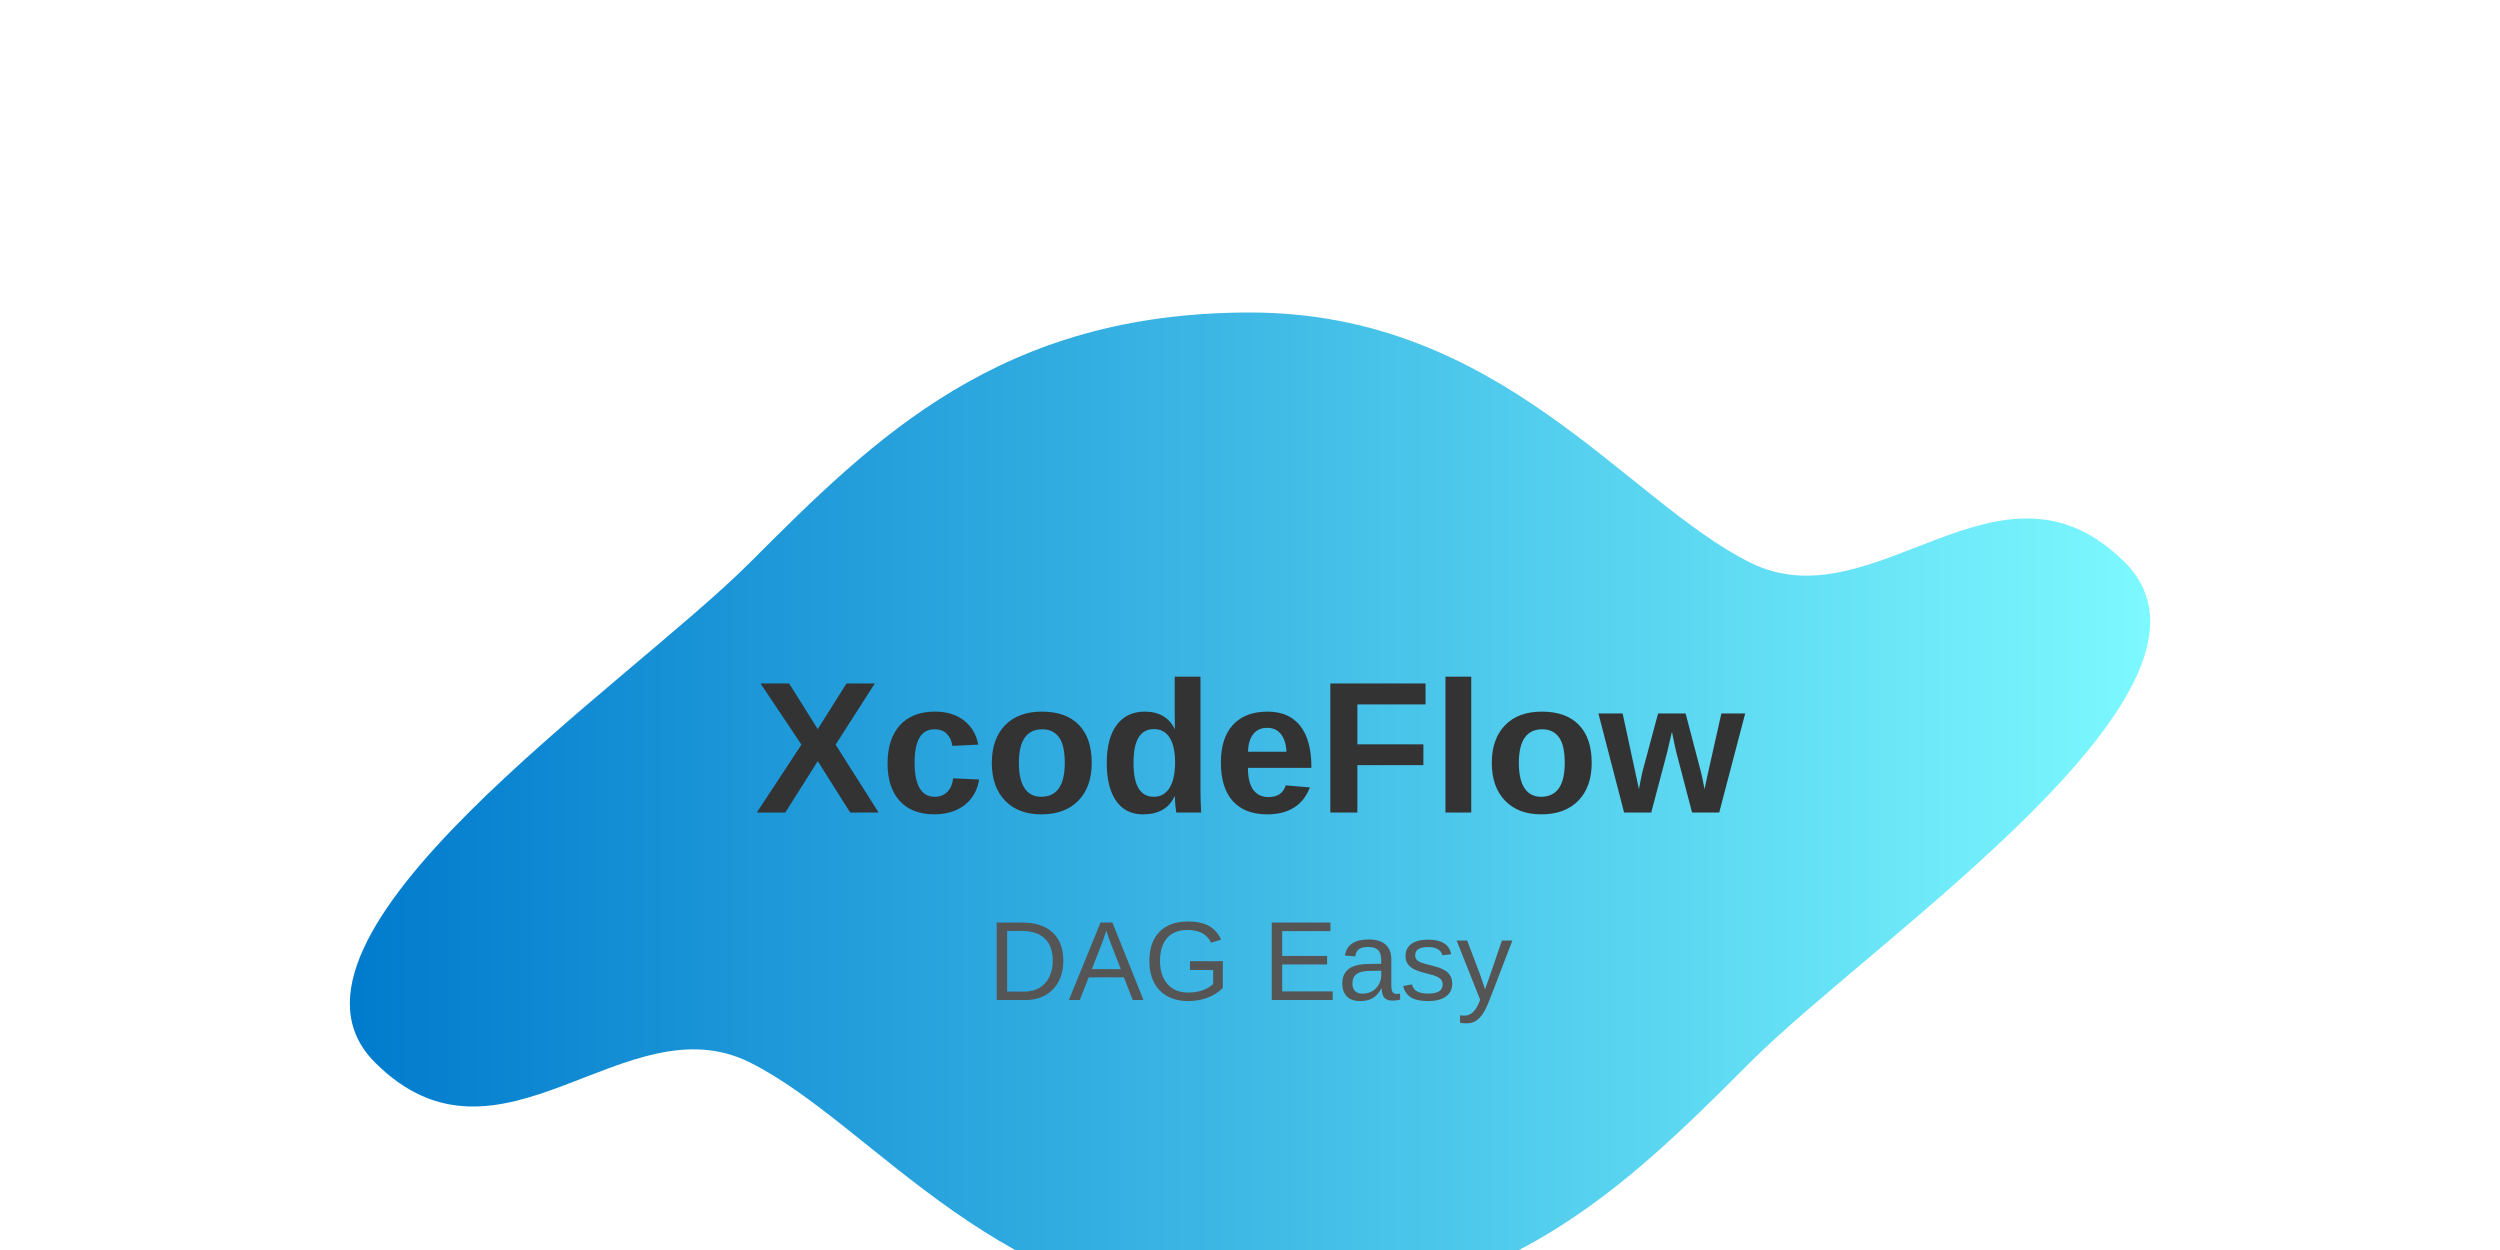
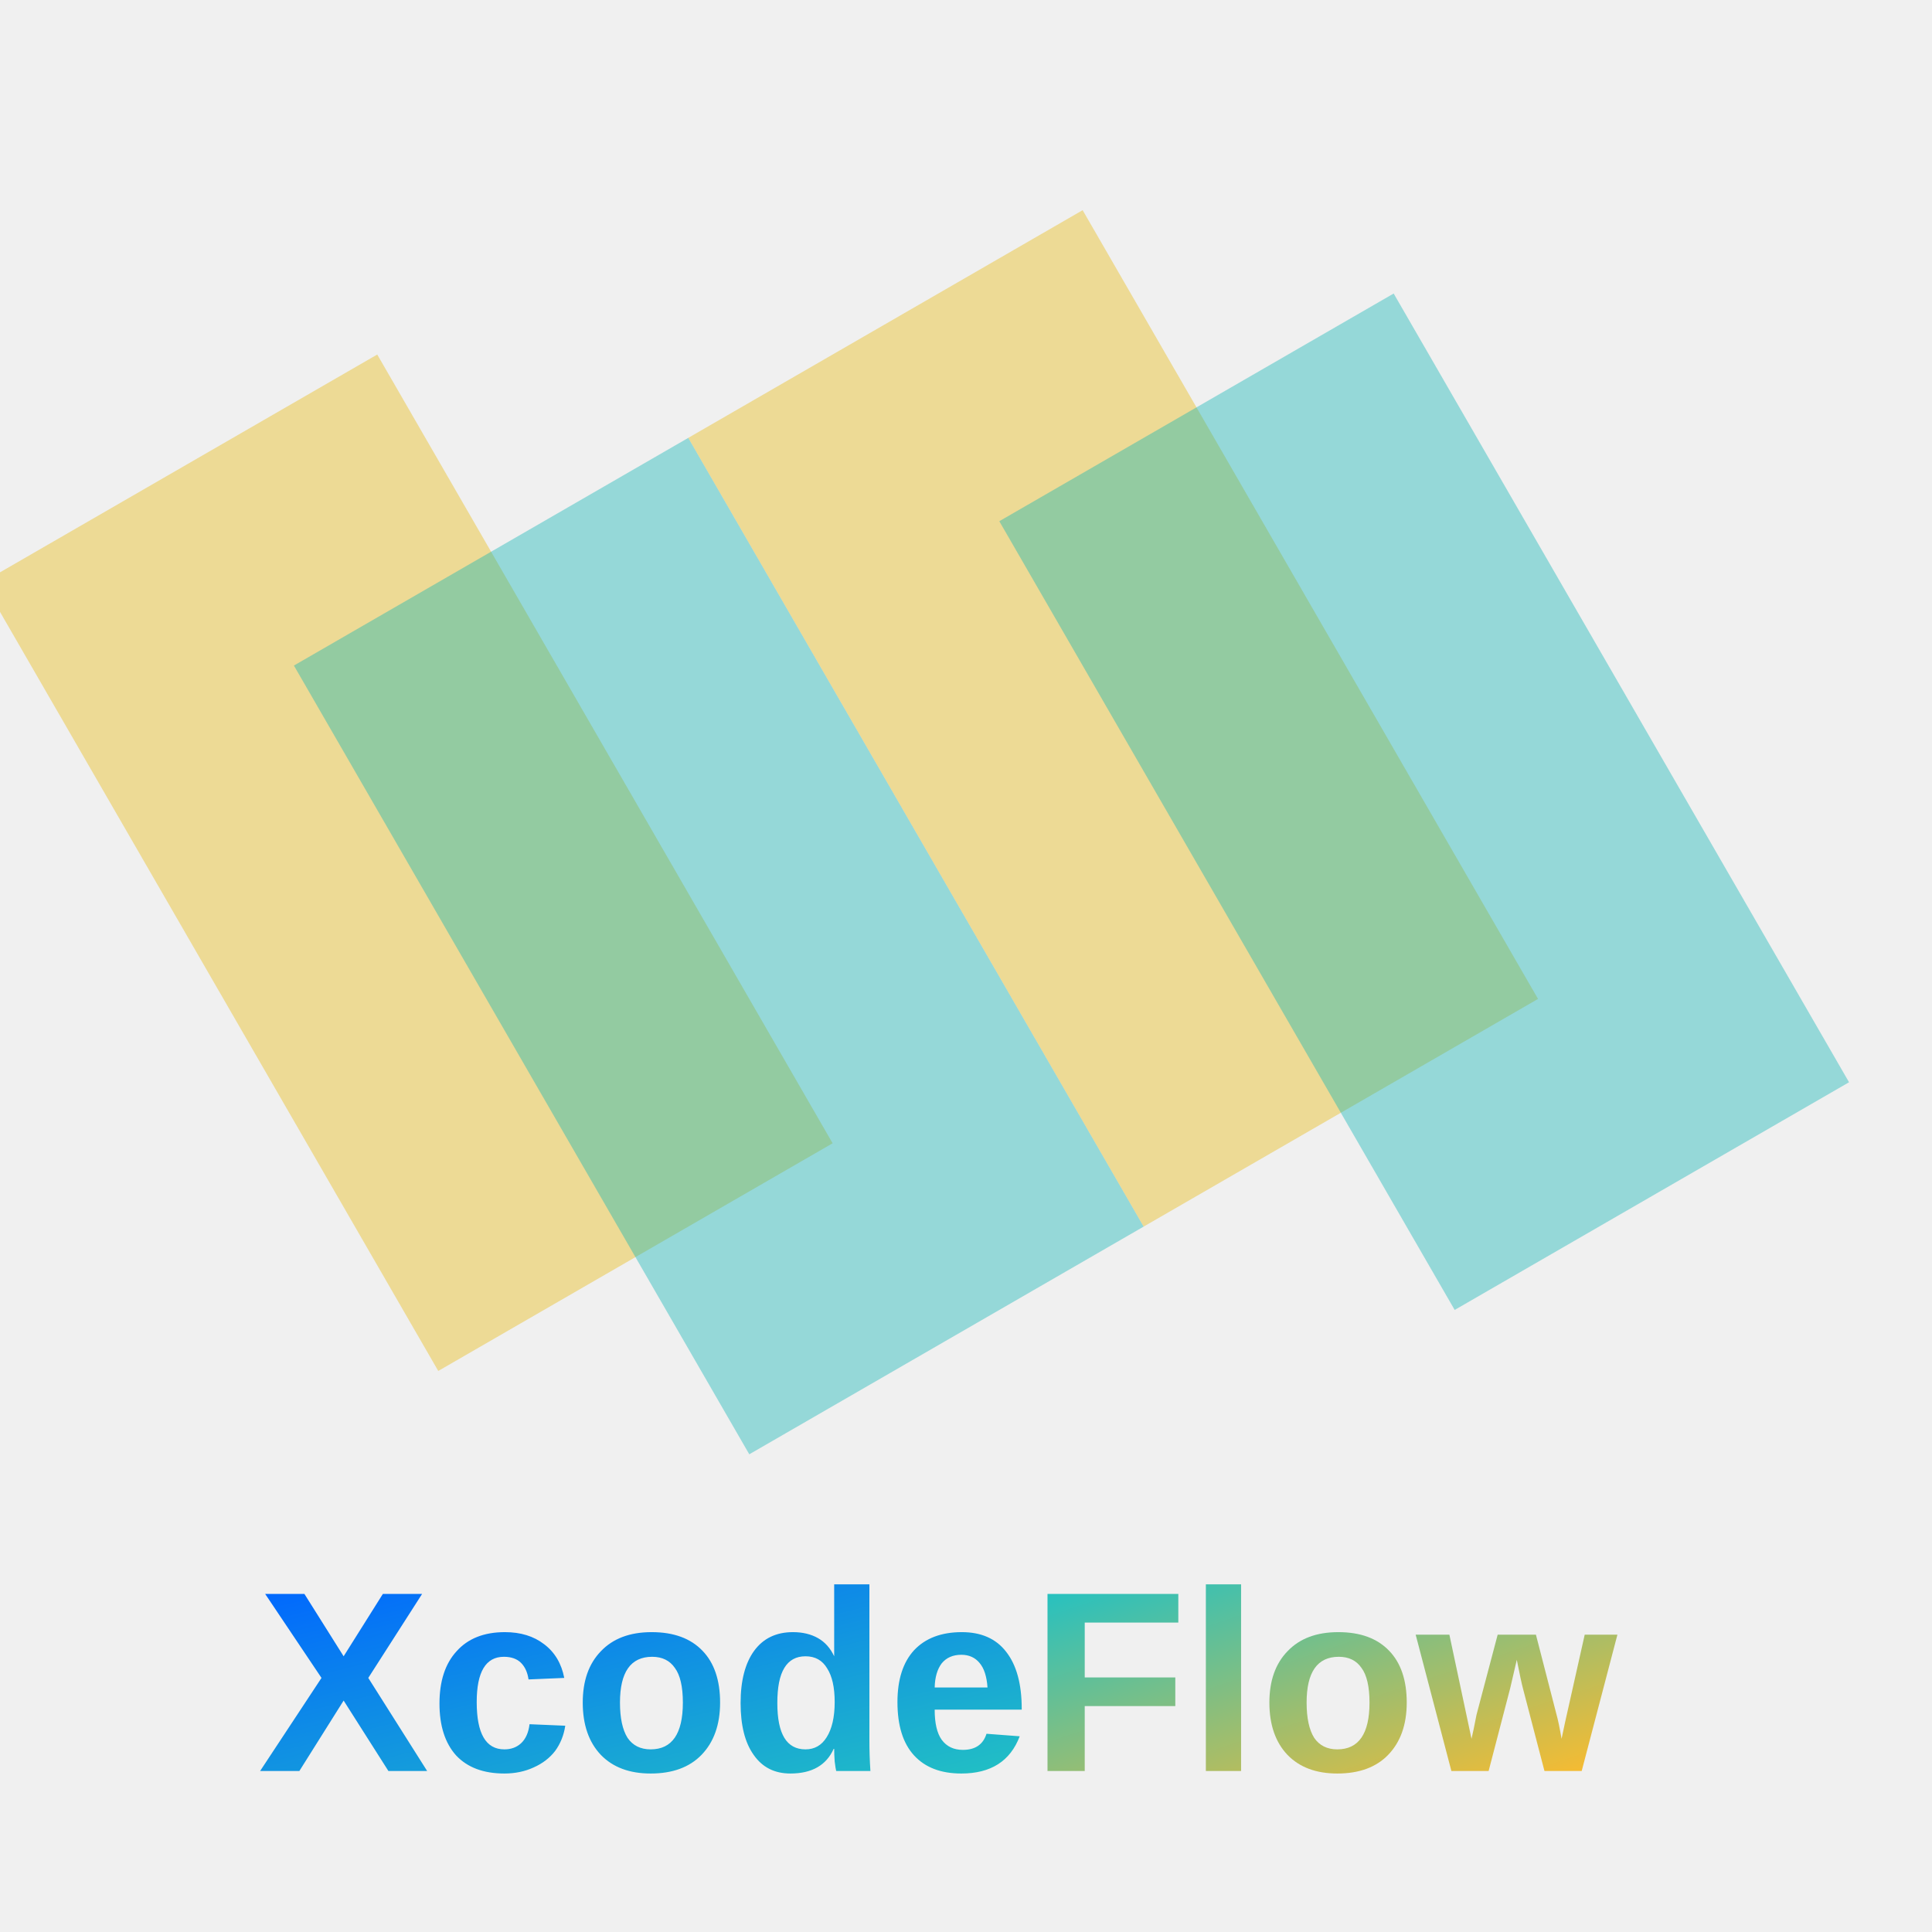
- <svg xmlns="http://www.w3.org/2000/svg" width="400" height="200" viewBox="0 0 400 200">
-   <rect width="400" height="200" fill="#ffffff" />
-   <path d="M200 50c40 0 60 30 80 40s40-20 60 0-40 60-60 80-40 40-80 40-60-30-80-40-40 20-60 0 40-60 60-80 40-40 80-40z" fill="url(#gradient)" />
+ <svg xmlns="http://www.w3.org/2000/svg" width="60" height="60" viewBox="20 0 60 60">
+   <rect width="60" height="60" fill="transparent" />
+   <text x="28" y="55" font-family="Arial, sans-serif" font-size="8" font-weight="bold" fill="url(#gradXcode)">
+     Xcode
+   </text>
+   <text x="52" y="55" font-family="Arial, sans-serif" font-size="8" font-weight="bold" fill="url(#gradFlow)">
+     Flow
+   </text>
  <defs>
-     <linearGradient id="gradient" x1="0%" y1="0%" x2="100%" y2="0%">
-       <stop offset="0%" style="stop-color:#007acc; stop-opacity:1" />
-       <stop offset="100%" style="stop-color:#7df9ff; stop-opacity:1" />
+     <linearGradient id="gradXcode" x1="0%" y1="0%" x2="100%" y2="100%">
+       <stop offset="0%" style="stop-color:rgb(0,102,255);stop-opacity:1" />
+       <stop offset="100%" style="stop-color:rgb(34,193,195);stop-opacity:1" />
+     </linearGradient>
+     <linearGradient id="gradFlow" x1="0%" y1="0%" x2="100%" y2="100%">
+       <stop offset="0%" style="stop-color:rgb(34,193,195);stop-opacity:1" />
+       <stop offset="100%" style="stop-color:rgb(253,187,45);stop-opacity:1" />
    </linearGradient>
  </defs>
-   <text x="200" y="130" text-anchor="middle" fill="#333333" font-size="30" font-family="Arial, sans-serif" font-weight="bold">
-     XcodeFlow
-   </text>
-   <text x="200" y="160" text-anchor="middle" fill="#555555" font-size="18" font-family="Arial, sans-serif">
-     DAG Easy
-   </text>
+   <g transform="rotate(15, 60, 60)">
+     <polygon points="20,20 40,40 30,50 10,30" fill="rgb(232, 184, 12)" opacity="0.4" rx="5" ry="5" />
+     <polygon points="30,20 50,40 40,50 20,30" fill="rgb(13, 179, 181)" opacity="0.4" rx="5" ry="5" />
+     <polygon points="40,10 60,30 50,40 30,20" fill="rgb(232, 184, 12)" opacity="0.4" rx="5" ry="5" />
+     <polygon points="50,10 70,30 60,40 40,20" fill="rgb(13, 179, 181)" opacity="0.4" rx="5" ry="5" />
+   </g>
</svg>
